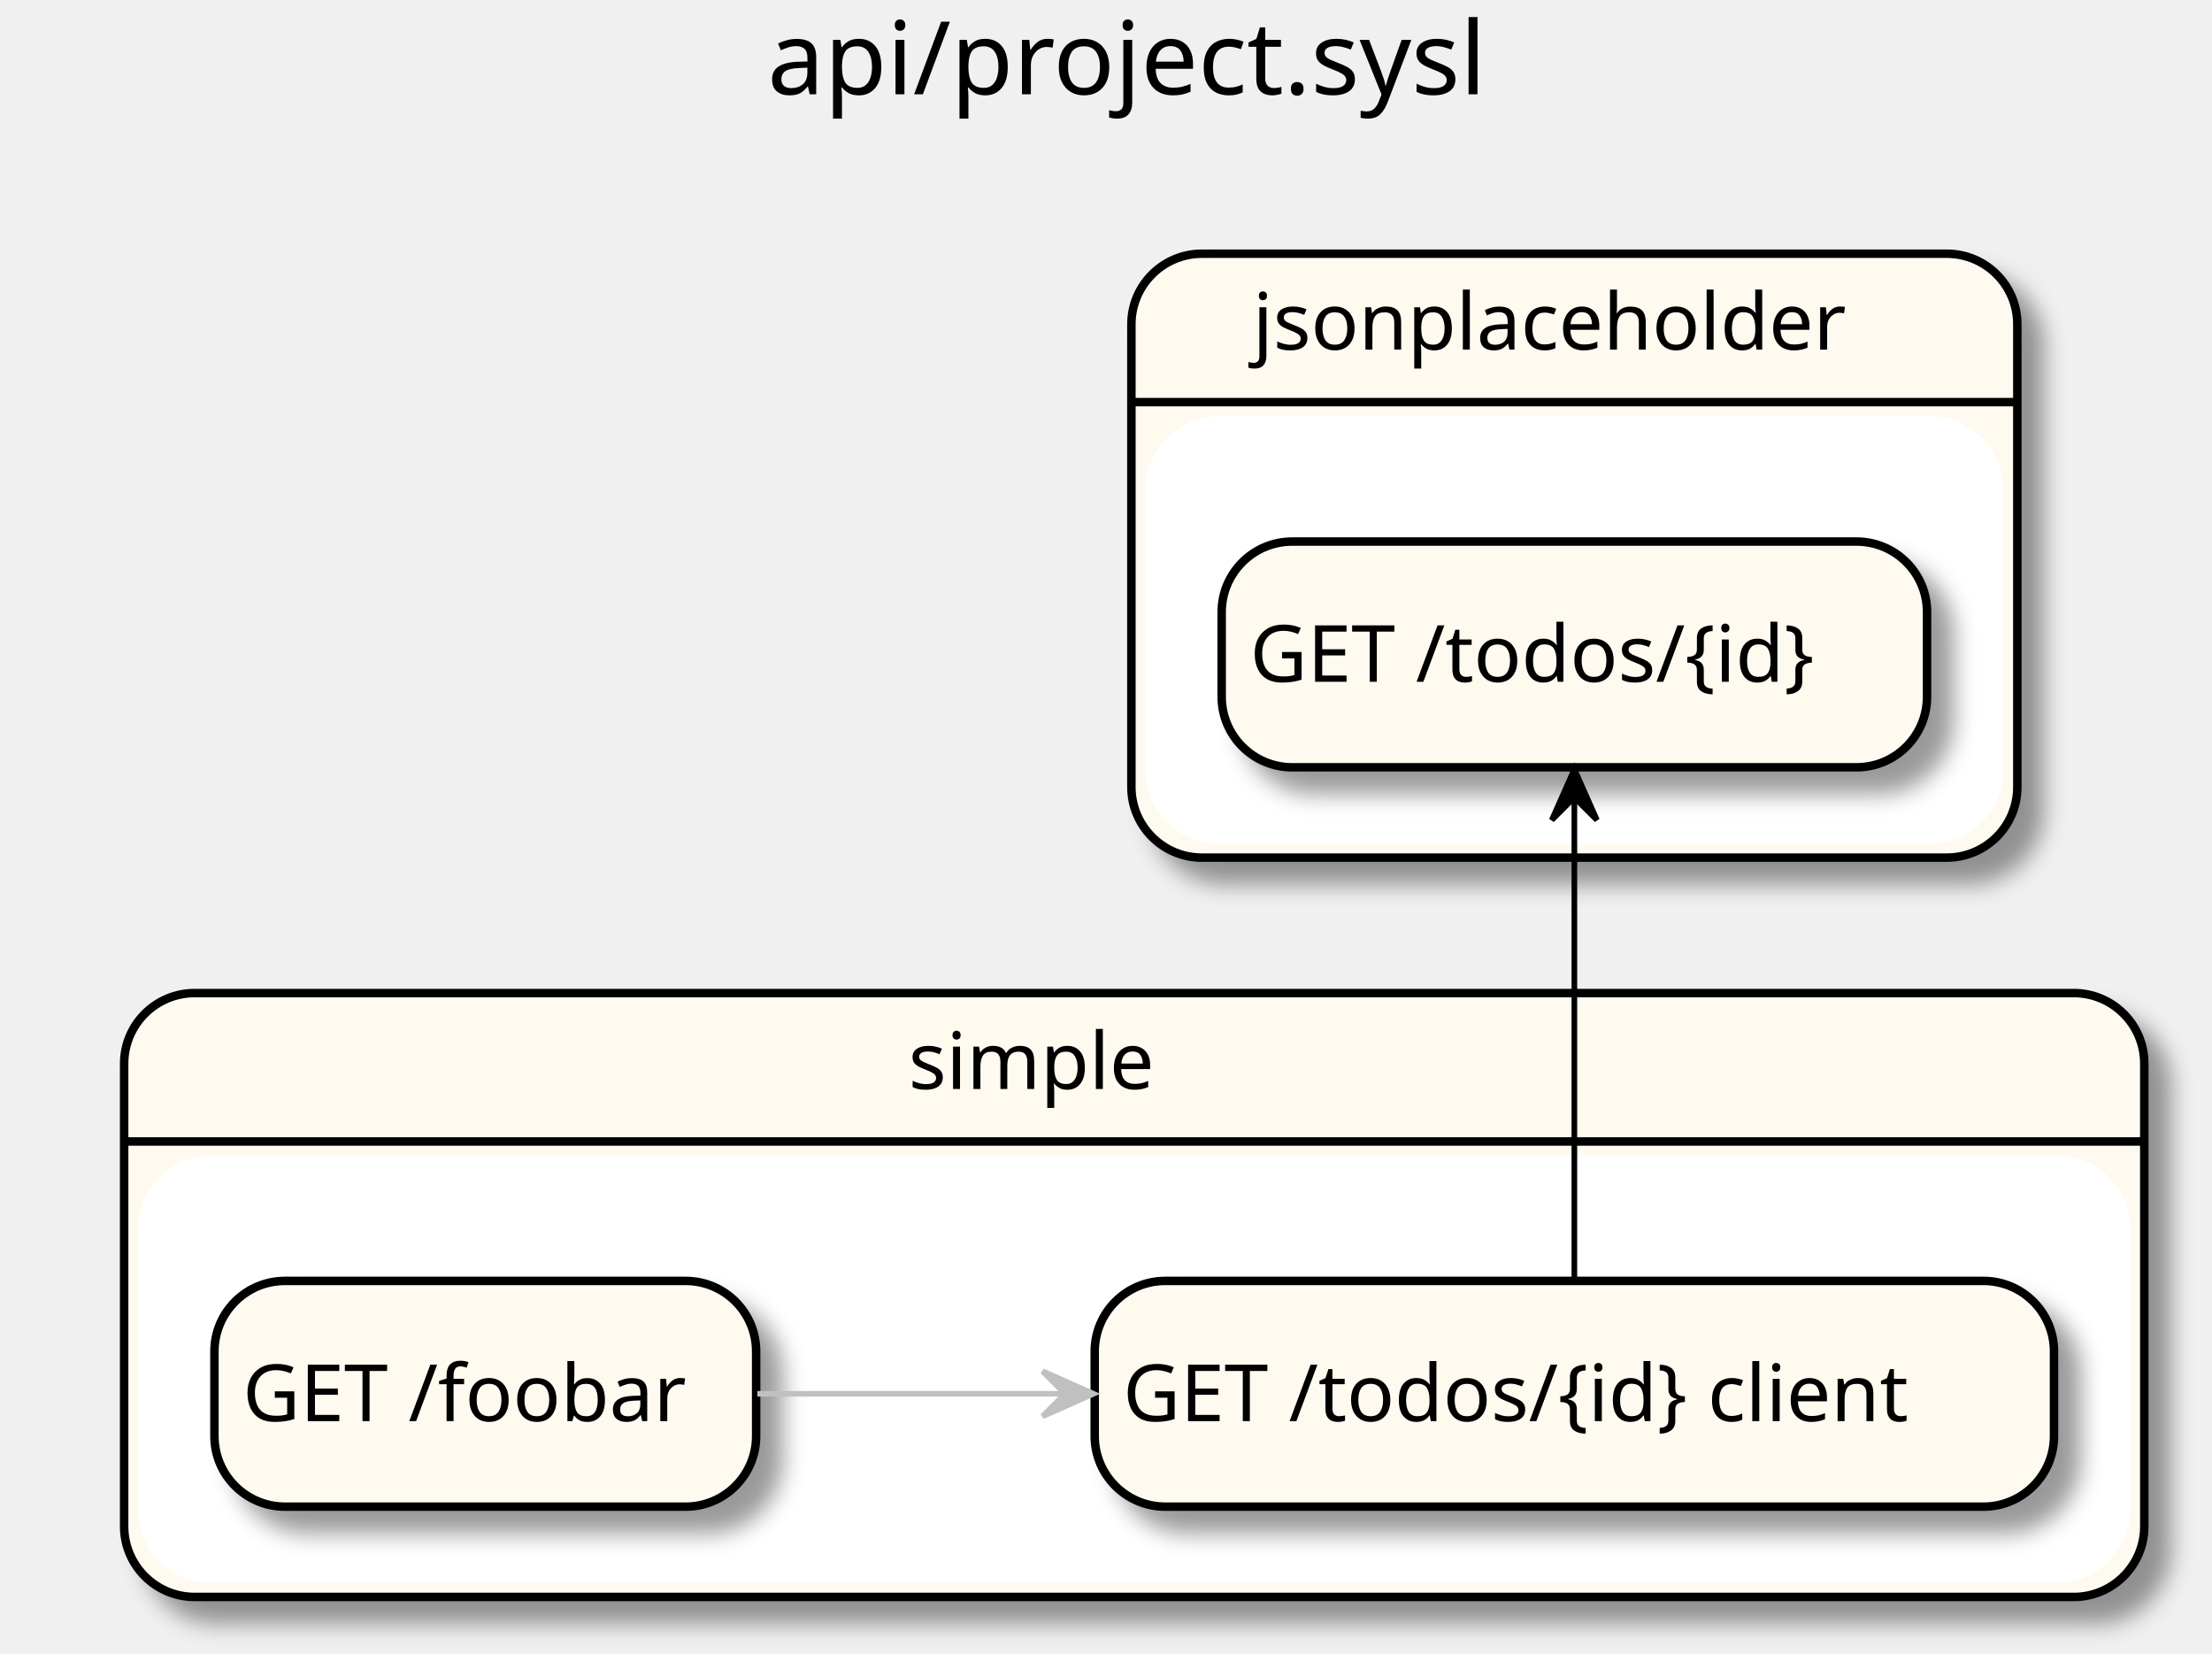
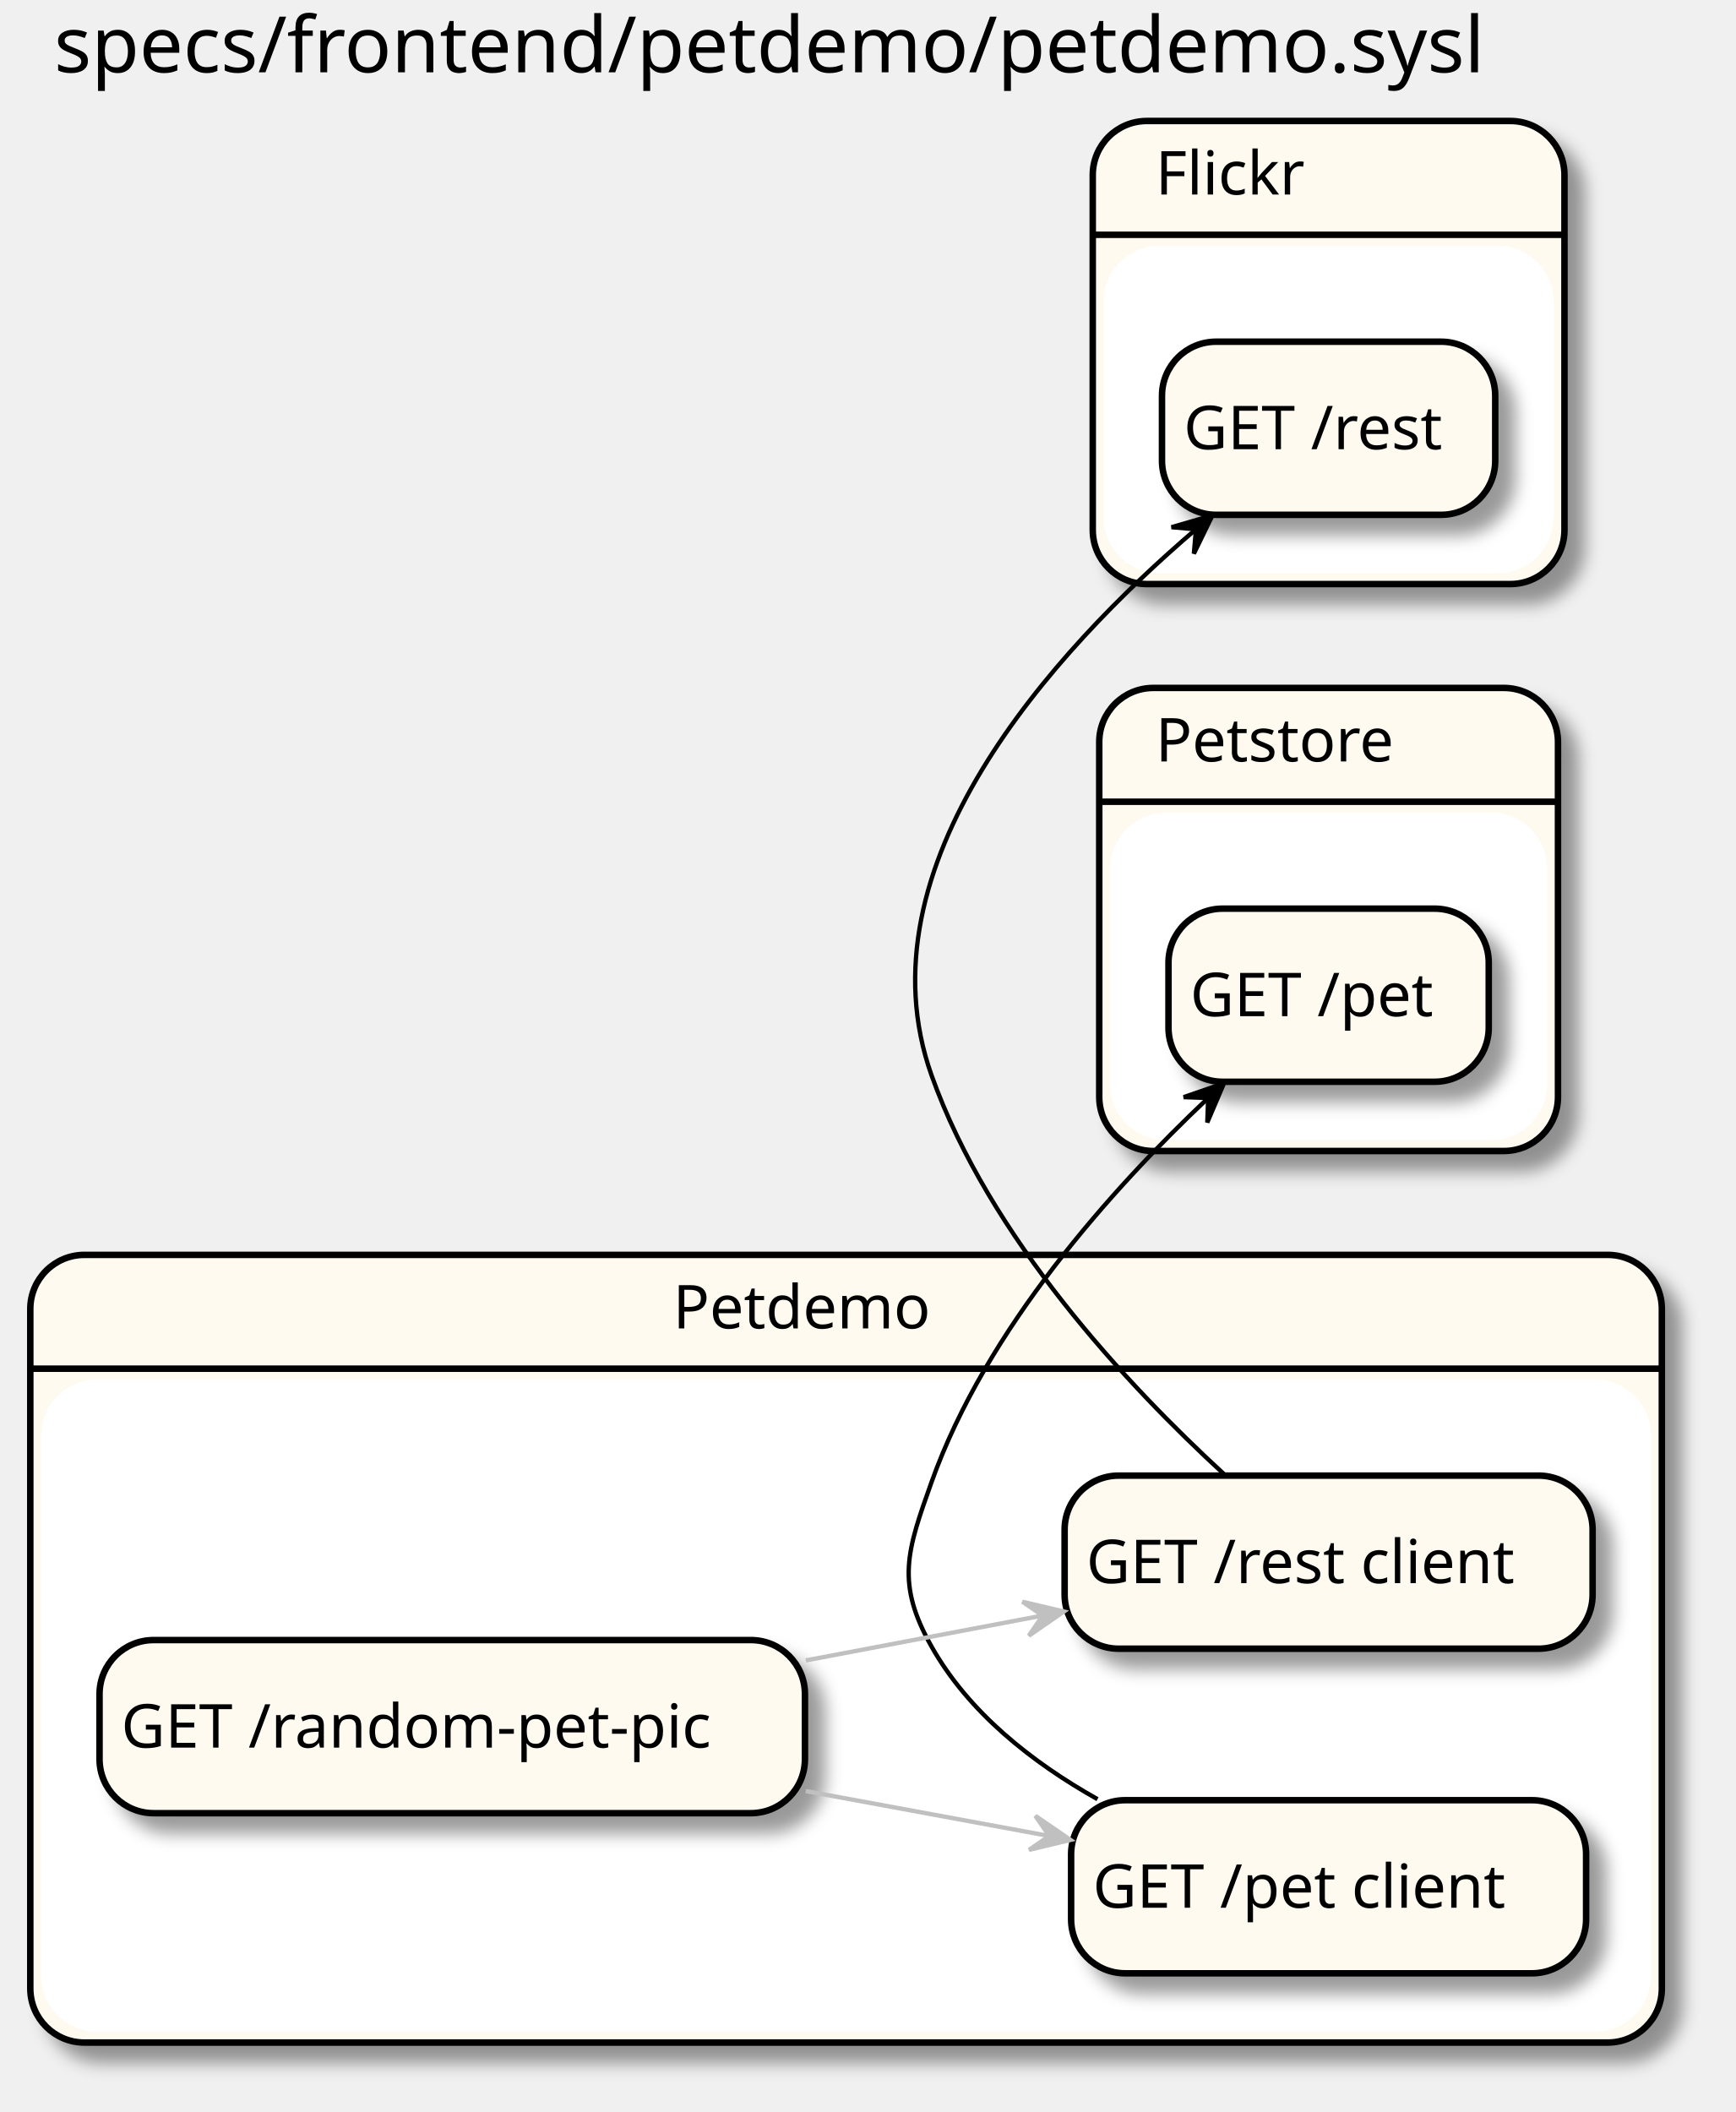
- <svg xmlns="http://www.w3.org/2000/svg" contentScriptType="application/ecmascript" contentStyleType="text/css" height="293px" preserveAspectRatio="none" style="width:392px;height:293px;" version="1.1" viewBox="0 0 392 293" width="392px" zoomAndPan="magnify">
+ <svg xmlns="http://www.w3.org/2000/svg" contentScriptType="application/ecmascript" contentStyleType="text/css" height="488px" preserveAspectRatio="none" style="width:401px;height:488px;" version="1.1" viewBox="0 0 401 488" width="401px" zoomAndPan="magnify">
  <defs>
-     <filter height="300%" id="f8otosi26vkyy" width="300%" x="-1" y="-1">
+     <filter height="300%" id="f1l49k9y5789ne" width="300%" x="-1" y="-1">
      <feGaussianBlur result="blurOut" stdDeviation="2.0" />
      <feColorMatrix in="blurOut" result="blurOut2" type="matrix" values="0 0 0 0 0 0 0 0 0 0 0 0 0 0 0 0 0 0 .4 0" />
      <feOffset dx="4.0" dy="4.0" in="blurOut2" result="blurOut3" />
      <feBlend in="SourceGraphic" in2="blurOut3" mode="normal" />
    </filter>
  </defs>
  <g>
-     <text fill="#000000" font-family="sans-serif" font-size="18" lengthAdjust="spacingAndGlyphs" textLength="142" x="136" y="16.708">api/project.sysl</text>
-     <rect fill="#FFFAF0" filter="url(#f8otosi26vkyy)" height="107" rx="12.5" ry="12.5" style="stroke: #000000; stroke-width: 1.5;" width="157" x="200.5" y="44.953" />
-     <rect fill="#FFFFFF" height="74.703" rx="12.5" ry="12.5" style="stroke: #FFFFFF; stroke-width: 1.0;" width="151" x="203.5" y="74.25" />
-     <line style="stroke: #000000; stroke-width: 1.5;" x1="200.5" x2="357.5" y1="71.25" y2="71.25" />
-     <text fill="#000000" font-family="sans-serif" font-size="14" lengthAdjust="spacingAndGlyphs" textLength="114" x="222" y="61.948">jsonplaceholder</text>
-     <rect fill="#FFFAF0" filter="url(#f8otosi26vkyy)" height="107" rx="12.5" ry="12.5" style="stroke: #000000; stroke-width: 1.5;" width="358" x="22" y="175.953" />
-     <rect fill="#FFFFFF" height="74.703" rx="12.5" ry="12.5" style="stroke: #FFFFFF; stroke-width: 1.0;" width="352" x="25" y="205.25" />
-     <line style="stroke: #000000; stroke-width: 1.5;" x1="22" x2="380" y1="202.25" y2="202.25" />
-     <text fill="#000000" font-family="sans-serif" font-size="14" lengthAdjust="spacingAndGlyphs" textLength="48" x="161" y="192.948">simple</text>
-     <rect fill="#FFFAF0" filter="url(#f8otosi26vkyy)" height="40" rx="12.5" ry="12.5" style="stroke: #000000; stroke-width: 1.5;" width="125" x="216.5" y="95.953" />
-     <text fill="#000000" font-family="sans-serif" font-size="14" lengthAdjust="spacingAndGlyphs" textLength="115" x="221.5" y="120.8">GET /todos/{id}</text>
-     <rect fill="#FFFAF0" filter="url(#f8otosi26vkyy)" height="40" rx="12.5" ry="12.5" style="stroke: #000000; stroke-width: 1.5;" width="96" x="38" y="226.953" />
-     <text fill="#000000" font-family="sans-serif" font-size="14" lengthAdjust="spacingAndGlyphs" textLength="86" x="43" y="251.8">GET /foobar</text>
-     <rect fill="#FFFAF0" filter="url(#f8otosi26vkyy)" height="40" rx="12.5" ry="12.5" style="stroke: #000000; stroke-width: 1.5;" width="170" x="194" y="226.953" />
-     <text fill="#000000" font-family="sans-serif" font-size="14" lengthAdjust="spacingAndGlyphs" textLength="160" x="199" y="251.8">GET /todos/{id} client</text>
-     <path d="M134.213,246.953 C150.673,246.953 169.729,246.953 188.476,246.953 " fill="none" id="_1-&gt;_2" style="stroke: #C0C0C0; stroke-width: 1.0;" />
-     <polygon fill="#C0C0C0" points="193.753,246.953,184.753,242.953,188.753,246.953,184.753,250.953,193.753,246.953" style="stroke: #C0C0C0; stroke-width: 1.0;" />
-     <path d="M279,226.74 C279,198.358 279,169.975 279,141.592 " fill="none" id="_2-&gt;_0" style="stroke: #000000; stroke-width: 1.0;" />
-     <polygon fill="#000000" points="279,136.293,275,145.293,279,141.293,283,145.293,279,136.293" style="stroke: #000000; stroke-width: 1.0;" />
+     <text fill="#000000" font-family="sans-serif" font-size="18" lengthAdjust="spacingAndGlyphs" textLength="358" x="12.5" y="16.708">specs/frontend/petdemo/petdemo.sysl</text>
+     <rect fill="#FFFAF0" filter="url(#f1l49k9y5789ne)" height="107" rx="12.5" ry="12.5" style="stroke: #000000; stroke-width: 1.5;" width="109" x="252.5" y="27.953" />
+     <rect fill="#FFFFFF" height="74.703" rx="12.5" ry="12.5" style="stroke: #FFFFFF; stroke-width: 1.0;" width="103" x="255.5" y="57.25" />
+     <line style="stroke: #000000; stroke-width: 1.5;" x1="252.5" x2="361.5" y1="54.25" y2="54.25" />
+     <text fill="#000000" font-family="sans-serif" font-size="14" lengthAdjust="spacingAndGlyphs" textLength="39" x="267" y="44.948">Flickr</text>
+     <rect fill="#FFFAF0" filter="url(#f1l49k9y5789ne)" height="182" rx="12.5" ry="12.5" style="stroke: #000000; stroke-width: 1.5;" width="377" x="7" y="289.953" />
+     <rect fill="#FFFFFF" height="149.703" rx="12.5" ry="12.5" style="stroke: #FFFFFF; stroke-width: 1.0;" width="371" x="10" y="319.25" />
+     <line style="stroke: #000000; stroke-width: 1.5;" x1="7" x2="384" y1="316.25" y2="316.25" />
+     <text fill="#000000" font-family="sans-serif" font-size="14" lengthAdjust="spacingAndGlyphs" textLength="66" x="155.5" y="306.948">Petdemo</text>
+     <rect fill="#FFFAF0" filter="url(#f1l49k9y5789ne)" height="107" rx="12.5" ry="12.5" style="stroke: #000000; stroke-width: 1.5;" width="106" x="254" y="158.953" />
+     <rect fill="#FFFFFF" height="74.703" rx="12.5" ry="12.5" style="stroke: #FFFFFF; stroke-width: 1.0;" width="100" x="257" y="188.25" />
+     <line style="stroke: #000000; stroke-width: 1.5;" x1="254" x2="360" y1="185.25" y2="185.25" />
+     <text fill="#000000" font-family="sans-serif" font-size="14" lengthAdjust="spacingAndGlyphs" textLength="63" x="267" y="175.948">Petstore</text>
+     <rect fill="#FFFAF0" filter="url(#f1l49k9y5789ne)" height="40" rx="12.5" ry="12.5" style="stroke: #000000; stroke-width: 1.5;" width="77" x="268.5" y="78.953" />
+     <text fill="#000000" font-family="sans-serif" font-size="14" lengthAdjust="spacingAndGlyphs" textLength="67" x="273.5" y="103.8">GET /rest</text>
+     <rect fill="#FFFAF0" filter="url(#f1l49k9y5789ne)" height="40" rx="12.5" ry="12.5" style="stroke: #000000; stroke-width: 1.5;" width="119" x="247.5" y="415.953" />
+     <text fill="#000000" font-family="sans-serif" font-size="14" lengthAdjust="spacingAndGlyphs" textLength="109" x="252.5" y="440.8">GET /pet client</text>
+     <rect fill="#FFFAF0" filter="url(#f1l49k9y5789ne)" height="40" rx="12.5" ry="12.5" style="stroke: #000000; stroke-width: 1.5;" width="163" x="23" y="378.953" />
+     <text fill="#000000" font-family="sans-serif" font-size="14" lengthAdjust="spacingAndGlyphs" textLength="153" x="28" y="403.8">GET /random-pet-pic</text>
+     <rect fill="#FFFAF0" filter="url(#f1l49k9y5789ne)" height="40" rx="12.5" ry="12.5" style="stroke: #000000; stroke-width: 1.5;" width="122" x="246" y="340.953" />
+     <text fill="#000000" font-family="sans-serif" font-size="14" lengthAdjust="spacingAndGlyphs" textLength="112" x="251" y="365.8">GET /rest client</text>
+     <rect fill="#FFFAF0" filter="url(#f1l49k9y5789ne)" height="40" rx="12.5" ry="12.5" style="stroke: #000000; stroke-width: 1.5;" width="74" x="270" y="209.953" />
+     <text fill="#000000" font-family="sans-serif" font-size="14" lengthAdjust="spacingAndGlyphs" textLength="64" x="275" y="234.8">GET /pet</text>
+     <path d="M186.184,413.842 C204.884,417.293 224.528,420.918 242.376,424.212 " fill="none" id="_2-&gt;_1" style="stroke: #C0C0C0; stroke-width: 1.0;" />
+     <polygon fill="#C0C0C0" points="247.361,425.132,239.236,419.565,242.444,424.225,237.785,427.433,247.361,425.132" style="stroke: #C0C0C0; stroke-width: 1.0;" />
+     <path d="M253.602,415.719 C238.498,407.228 223.845,395.697 215.25,380.453 C206.955,365.741 209.585,358.363 215.25,342.453 C227.877,306.991 257.001,274.614 279.075,253.793 " fill="none" id="_1-&gt;_4" style="stroke: #000000; stroke-width: 1.0;" />
+     <polygon fill="#000000" points="282.83,250.297,273.517,253.502,279.17,253.704,278.968,259.357,282.83,250.297" style="stroke: #000000; stroke-width: 1.0;" />
+     <path d="M186.184,383.661 C204.231,380.241 223.157,376.654 240.5,373.367 " fill="none" id="_2-&gt;_3" style="stroke: #C0C0C0; stroke-width: 1.0;" />
+     <polygon fill="#C0C0C0" points="245.829,372.357,236.242,370.101,240.916,373.287,237.73,377.962,245.829,372.357" style="stroke: #C0C0C0; stroke-width: 1.0;" />
+     <path d="M282.83,340.609 C260.426,320.028 228.608,285.967 215.25,248.453 C198.022,200.071 243.31,150.555 276.223,122.395 " fill="none" id="_3-&gt;_0" style="stroke: #000000; stroke-width: 1.0;" />
+     <polygon fill="#000000" points="280.171,119.069,270.712,121.812,276.348,122.292,275.868,127.928,280.171,119.069" style="stroke: #000000; stroke-width: 1.0;" />
  </g>
</svg>
